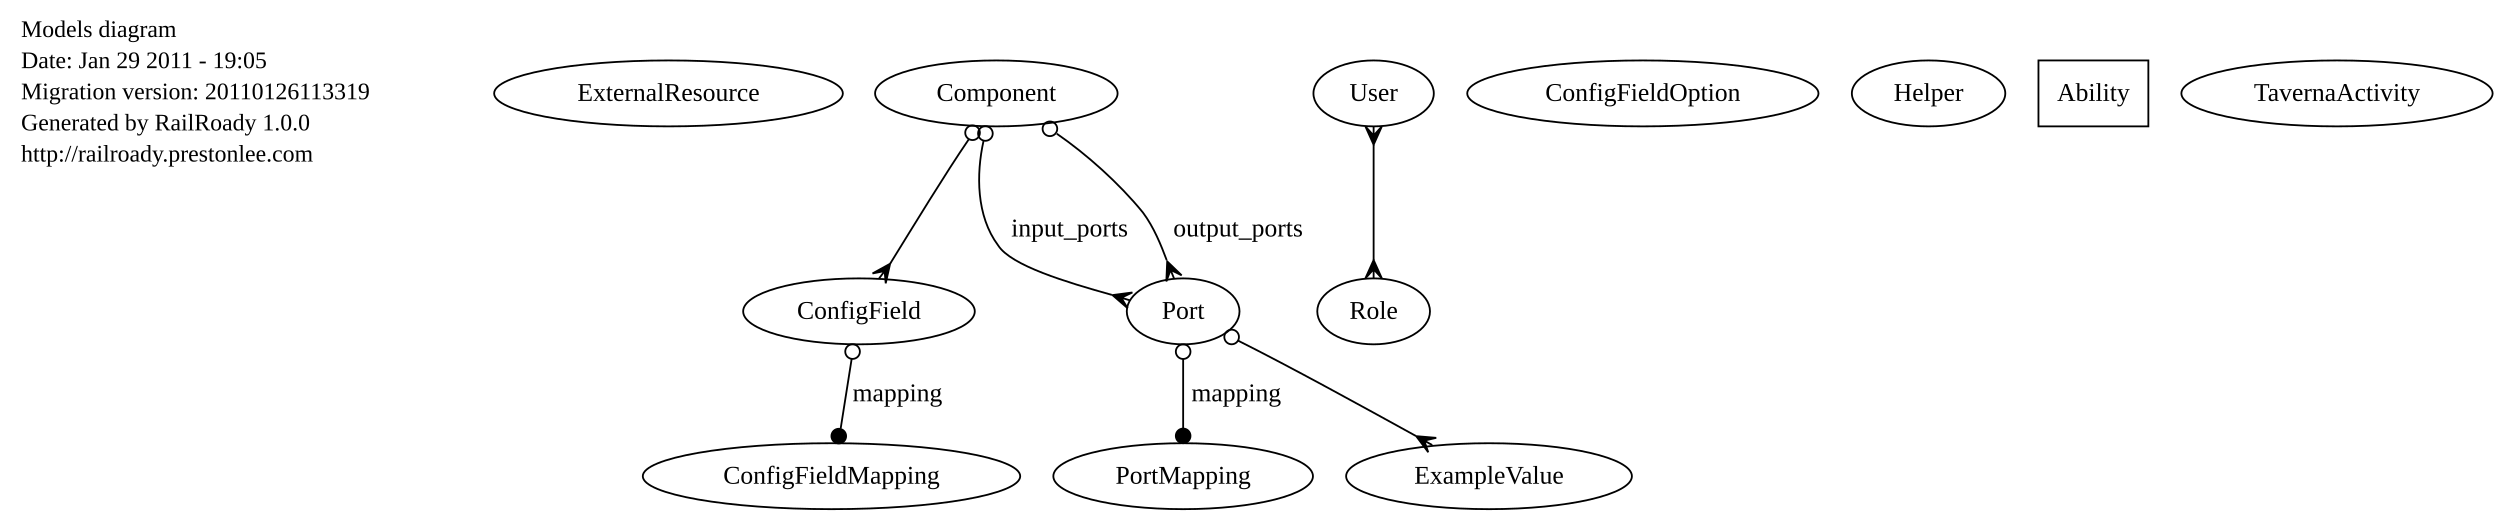
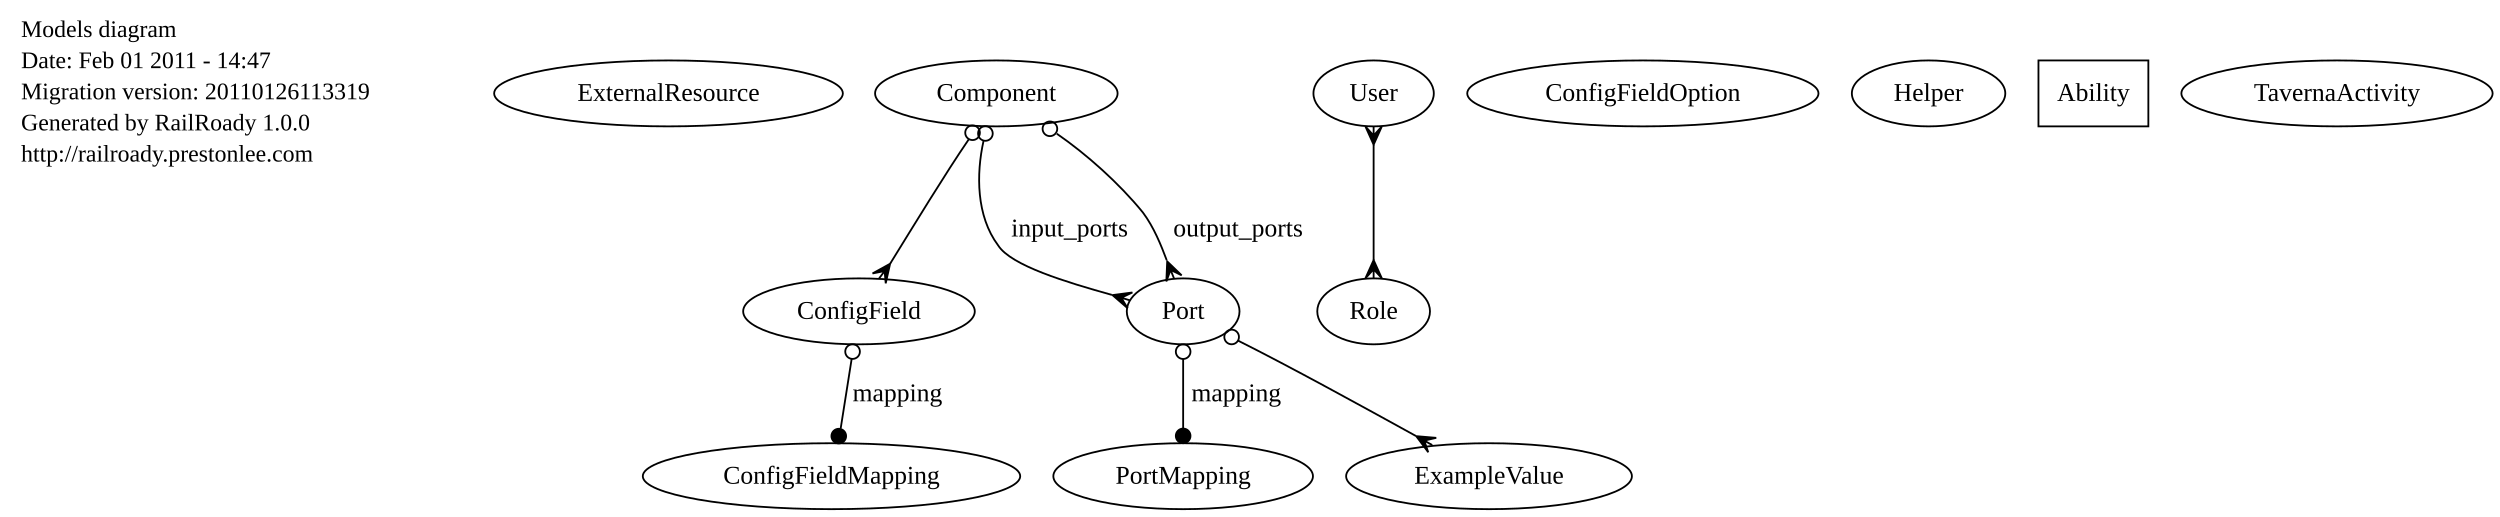
<svg xmlns="http://www.w3.org/2000/svg" width="1365pt" height="282pt" viewBox="0.00 0.00 1365.00 282.00">
  <g id="graph0" class="graph" transform="scale(1 1) rotate(0) translate(4 278)">
    <polygon style="fill:white;stroke:white;" points="-4,4 -4,-278 1361,-278 1361,4 -4,4" />
    <g id="node1" class="node">
      <text text-anchor="start" x="7.5" y="-257.8" style="font-family:Times New Roman;font-size:13.00;">Models diagram</text>
-       <text text-anchor="start" x="7.5" y="-240.8" style="font-family:Times New Roman;font-size:13.00;">Date: Jan 29 2011 - 19:05</text>
+       <text text-anchor="start" x="7.5" y="-240.8" style="font-family:Times New Roman;font-size:13.00;">Date: Feb 01 2011 - 14:47</text>
      <text text-anchor="start" x="7.5" y="-223.8" style="font-family:Times New Roman;font-size:13.00;">Migration version: 20110126113319</text>
      <text text-anchor="start" x="7.5" y="-206.8" style="font-family:Times New Roman;font-size:13.00;">Generated by RailRoady 1.0.0</text>
      <text text-anchor="start" x="7.5" y="-189.8" style="font-family:Times New Roman;font-size:13.00;">http://railroady.prestonlee.com</text>
    </g>
    <g id="node2" class="node">
      <ellipse style="fill:none;stroke:black;" cx="361" cy="-227" rx="95.199" ry="18" />
      <text text-anchor="middle" x="361" y="-222.9" style="font-family:Times New Roman;font-size:14.00;">ExternalResource</text>
    </g>
    <g id="node3" class="node">
      <ellipse style="fill:none;stroke:black;" cx="450" cy="-18" rx="103.037" ry="18" />
      <text text-anchor="middle" x="450" y="-13.9" style="font-family:Times New Roman;font-size:14.00;">ConfigFieldMapping</text>
    </g>
    <g id="node4" class="node">
      <ellipse style="fill:none;stroke:black;" cx="746" cy="-227" rx="32.856" ry="18" />
      <text text-anchor="middle" x="746" y="-222.9" style="font-family:Times New Roman;font-size:14.00;">User</text>
    </g>
    <g id="node12" class="node">
      <ellipse style="fill:none;stroke:black;" cx="746" cy="-108" rx="30.773" ry="18" />
      <text text-anchor="middle" x="746" y="-103.9" style="font-family:Times New Roman;font-size:14.00;">Role</text>
    </g>
    <g id="edge2" class="edge">
      <path style="fill:none;stroke:black;" d="M746,-199C746,-180 746,-155 746,-136" />
      <polygon style="fill:black;stroke:black;" points="746,-199 741.5,-209 746,-204 746,-209 746,-209 746,-209 746,-204 750.5,-209 746,-199 746,-199" />
      <polygon style="fill:black;stroke:black;" points="746,-136 750.5,-126 746,-131 746,-126 746,-126 746,-126 746,-131 741.5,-126 746,-136 746,-136" />
    </g>
    <g id="node5" class="node">
      <ellipse style="fill:none;stroke:black;" cx="465" cy="-108" rx="63.234" ry="18" />
      <text text-anchor="middle" x="465" y="-103.9" style="font-family:Times New Roman;font-size:14.00;">ConfigField</text>
    </g>
    <g id="edge4" class="edge">
      <path style="fill:none;stroke:black;" d="M461,-82C459,-70 457,-56 455,-44" />
      <ellipse style="fill:none;stroke:black;" cx="461.504" cy="-86.031" rx="4" ry="4" />
      <ellipse style="fill:black;stroke:black;" cx="453.97" cy="-39.881" rx="4" ry="4" />
      <text text-anchor="middle" x="486" y="-58.9" style="font-family:Times New Roman;font-size:14.00;">mapping</text>
    </g>
    <g id="node6" class="node">
      <ellipse style="fill:none;stroke:black;" cx="540" cy="-227" rx="66.207" ry="18" />
      <text text-anchor="middle" x="540" y="-222.9" style="font-family:Times New Roman;font-size:14.00;">Component</text>
    </g>
    <g id="edge10" class="edge">
      <path style="fill:none;stroke:black;" d="M525,-202C512,-183 495,-155 482,-134" />
      <ellipse style="fill:none;stroke:black;" cx="527.015" cy="-205.527" rx="4" ry="4" />
      <polygon style="fill:black;stroke:black;" points="482,-134 479.6,-123.3 479,-130 476,-126 476,-126 476,-126 479,-130 472.4,-128.7 482,-134 482,-134" />
    </g>
    <g id="node8" class="node">
      <ellipse style="fill:none;stroke:black;" cx="642" cy="-108" rx="30.773" ry="18" />
      <text text-anchor="middle" x="642" y="-103.9" style="font-family:Times New Roman;font-size:14.00;">Port</text>
    </g>
    <g id="edge6" class="edge">
      <path style="fill:none;stroke:black;" d="M533,-201C529,-183 529,-160 541,-144 548,-133 578,-124 603,-117" />
      <ellipse style="fill:none;stroke:black;" cx="534.03" cy="-205.119" rx="4" ry="4" />
      <polygon style="fill:black;stroke:black;" points="603.422,-116.874 614.293,-118.31 608.211,-115.437 613,-114 613,-114 613,-114 608.211,-115.437 611.707,-109.69 603.422,-116.874 603.422,-116.874" />
      <text text-anchor="middle" x="580" y="-148.9" style="font-family:Times New Roman;font-size:14.00;">input_ports</text>
    </g>
    <g id="edge8" class="edge">
      <path style="fill:none;stroke:black;" d="M573,-205C589,-194 607,-178 620,-162 626,-154 630,-144 633,-136" />
      <ellipse style="fill:none;stroke:black;" cx="569.255" cy="-207.675" rx="4" ry="4" />
      <polygon style="fill:black;stroke:black;" points="633.286,-135.285 641.178,-127.671 635.143,-130.642 637,-126 637,-126 637,-126 635.143,-130.642 632.822,-124.329 633.286,-135.285 633.286,-135.285" />
      <text text-anchor="middle" x="672" y="-148.9" style="font-family:Times New Roman;font-size:14.00;">output_ports</text>
    </g>
    <g id="node7" class="node">
      <ellipse style="fill:none;stroke:black;" cx="893" cy="-227" rx="95.894" ry="18" />
      <text text-anchor="middle" x="893" y="-222.9" style="font-family:Times New Roman;font-size:14.00;">ConfigFieldOption</text>
    </g>
    <g id="node10" class="node">
      <ellipse style="fill:none;stroke:black;" cx="642" cy="-18" rx="70.878" ry="18" />
      <text text-anchor="middle" x="642" y="-13.9" style="font-family:Times New Roman;font-size:14.00;">PortMapping</text>
    </g>
    <g id="edge14" class="edge">
      <path style="fill:none;stroke:black;" d="M642,-82C642,-70 642,-56 642,-44" />
      <ellipse style="fill:none;stroke:black;" cx="642" cy="-86" rx="4" ry="4" />
      <ellipse style="fill:black;stroke:black;" cx="642" cy="-40" rx="4" ry="4" />
      <text text-anchor="middle" x="671" y="-58.9" style="font-family:Times New Roman;font-size:14.00;">mapping</text>
    </g>
    <g id="node14" class="node">
      <ellipse style="fill:none;stroke:black;" cx="809" cy="-18" rx="78.022" ry="18" />
      <text text-anchor="middle" x="809" y="-13.9" style="font-family:Times New Roman;font-size:14.00;">ExampleValue</text>
    </g>
    <g id="edge12" class="edge">
      <path style="fill:none;stroke:black;" d="M672,-92C700,-78 740,-56 769,-40" />
      <ellipse style="fill:none;stroke:black;" cx="668.473" cy="-94.015" rx="4" ry="4" />
      <polygon style="fill:black;stroke:black;" points="769.258,-39.856 780.185,-38.934 773.629,-37.428 778,-35 778,-35 778,-35 773.629,-37.428 775.815,-31.066 769.258,-39.856 769.258,-39.856" />
    </g>
    <g id="node9" class="node">
      <ellipse style="fill:none;stroke:black;" cx="1049" cy="-227" rx="41.889" ry="18" />
      <text text-anchor="middle" x="1049" y="-222.9" style="font-family:Times New Roman;font-size:14.00;">Helper</text>
    </g>
    <g id="node11" class="node">
      <polygon style="fill:none;stroke:black;" points="1169,-245 1109,-245 1109,-209 1169,-209 1169,-245" />
      <text text-anchor="middle" x="1139" y="-222.9" style="font-family:Times New Roman;font-size:14.00;">Ability</text>
    </g>
    <g id="node13" class="node">
      <ellipse style="fill:none;stroke:black;" cx="1272" cy="-227" rx="84.971" ry="18" />
      <text text-anchor="middle" x="1272" y="-222.9" style="font-family:Times New Roman;font-size:14.00;">TavernaActivity</text>
    </g>
  </g>
</svg>
